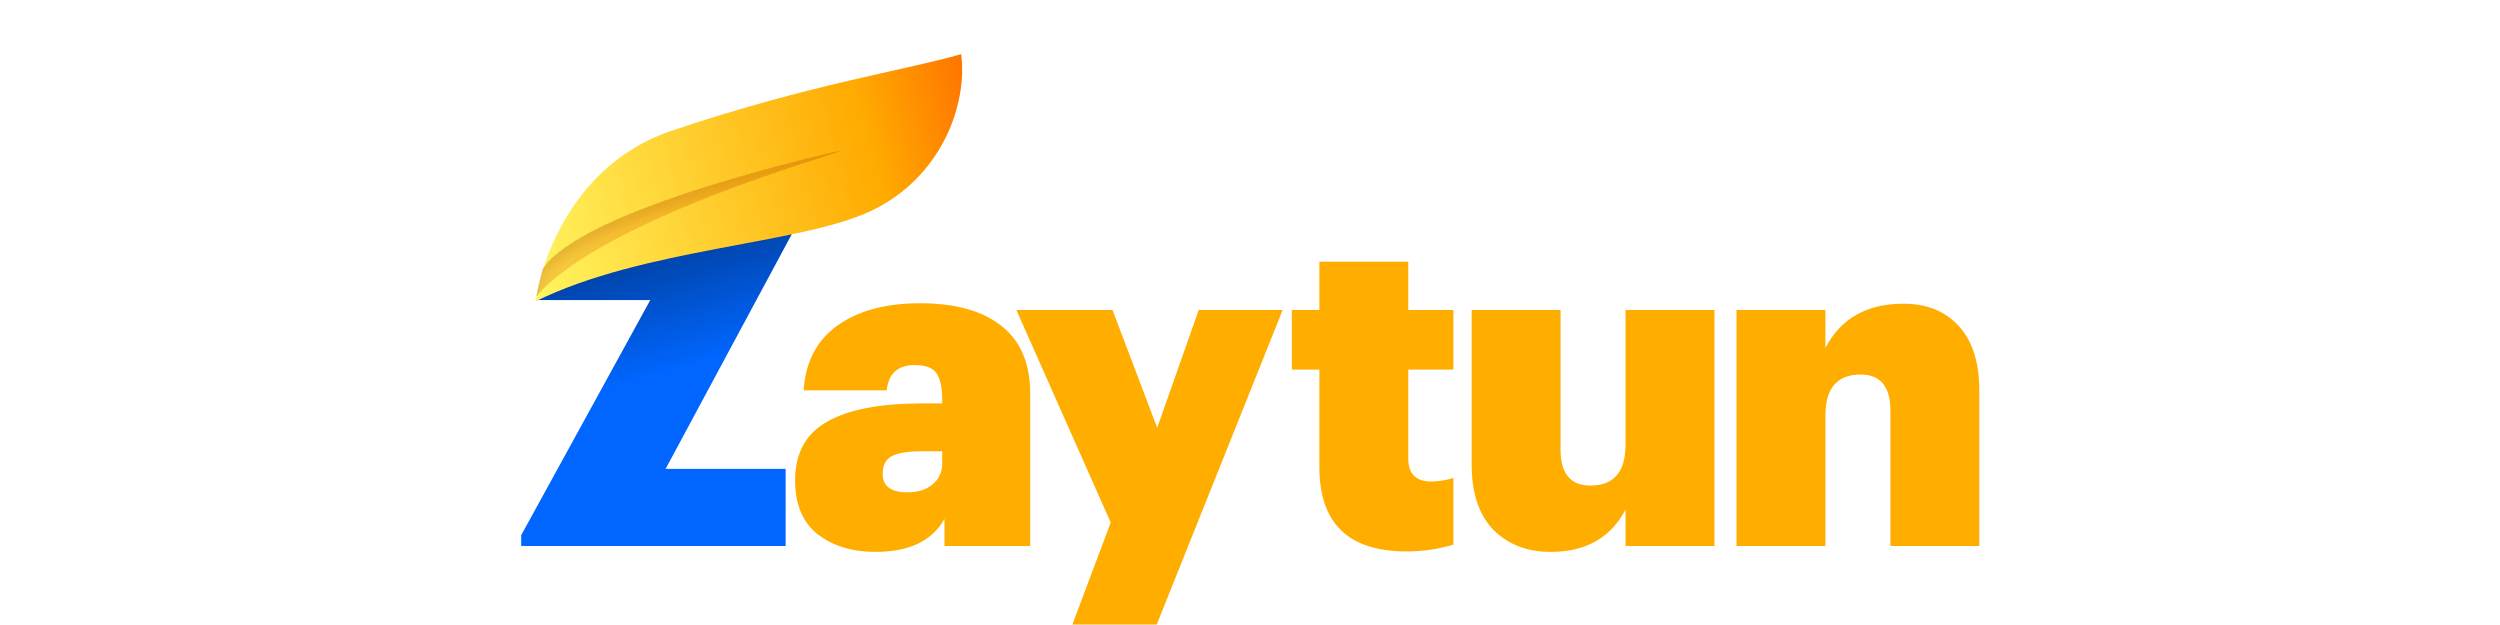
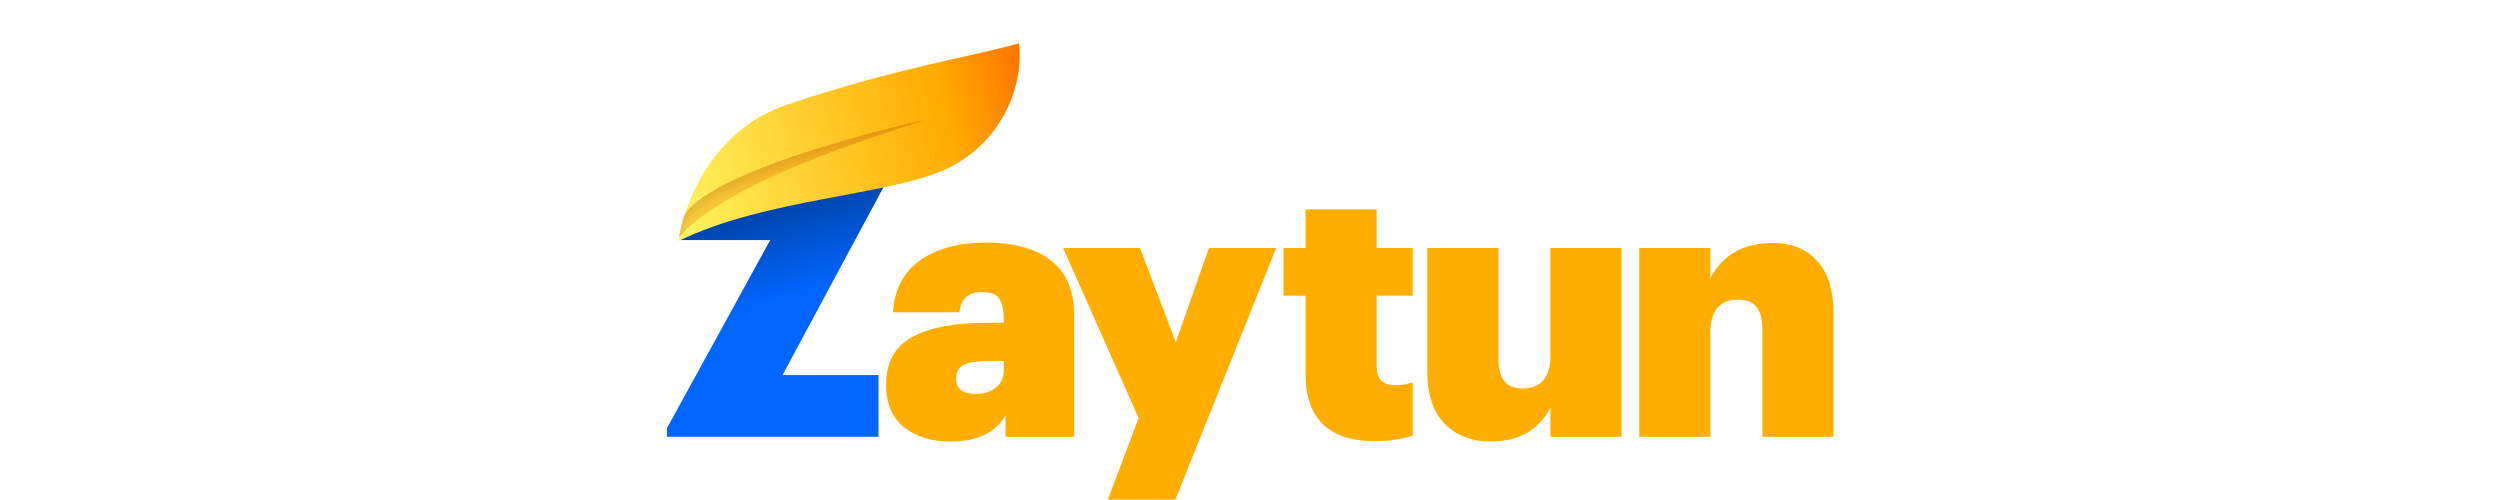
- <svg xmlns="http://www.w3.org/2000/svg" width="200" height="50" viewBox="0 0 647 277" fill="none">
+ <svg xmlns="http://www.w3.org/2000/svg" width="250" height="50" viewBox="0 0 647 277" fill="none">
  <path d="M0.492 237.2L57.692 133H7.269L22.5 99H121.092H123L64.492 207.8H117.692V242H0.492V237.2Z" fill="url(#paint0_linear_392_0)" />
  <path d="M157.483 244.6C147.216 244.6 138.683 242 131.883 236.8C125.216 231.467 121.883 223.533 121.883 213C121.883 201 126.549 192.333 135.883 187C145.349 181.533 159.416 178.8 178.083 178.8H187.083V177C187.083 171.933 186.283 168.133 184.683 165.6C183.083 163.067 179.816 161.8 174.883 161.8C167.416 161.8 163.283 165.533 162.483 173H125.683C126.483 160.467 131.416 150.933 140.483 144.4C149.683 137.733 161.949 134.4 177.283 134.4C192.883 134.4 204.883 137.733 213.283 144.4C221.816 151.067 226.083 161.067 226.083 174.4V242H188.083V230C182.616 239.733 172.416 244.6 157.483 244.6ZM171.683 218.2C176.216 218.2 179.883 217.067 182.683 214.8C185.616 212.4 187.083 209.267 187.083 205.4V200H178.683C172.016 200 167.349 200.733 164.683 202.2C162.016 203.667 160.683 206.267 160.683 210C160.683 215.467 164.349 218.2 171.683 218.2Z" fill="#FFAE00" />
  <path d="M261.769 231.6L219.969 137.4H262.569L282.369 189.6L300.769 137.4H337.969L282.169 276.8H244.769L261.769 231.6Z" fill="#FFAE00" />
  <path d="M392.844 244.4C367.11 244.4 354.244 231.933 354.244 207V163.8H342.044V137.4H354.244V116H393.644V137.4H413.644V163.8H393.644V203.2C393.644 210 397.044 213.4 403.844 213.4C407.177 213.4 410.444 212.867 413.644 211.8V241.4C406.844 243.4 399.91 244.4 392.844 244.4Z" fill="#FFAE00" />
  <path d="M456.741 244.6C446.341 244.6 437.874 241.333 431.341 234.8C424.941 228.133 421.741 218.533 421.741 206V137.4H461.141V199.2C461.141 209.867 465.541 215.2 474.341 215.2C484.741 215.2 489.941 209.133 489.941 197V137.4H529.341V242H489.941V225.8C483.407 238.333 472.341 244.6 456.741 244.6Z" fill="#FFAE00" />
  <path d="M539.127 137.4H578.527V154.2C585.327 141.133 596.86 134.6 613.127 134.6C623.393 134.6 631.527 137.867 637.527 144.4C643.66 150.933 646.727 160.533 646.727 173.2V242H607.327V182C607.327 171.333 602.927 166 594.127 166C583.727 166 578.527 172.067 578.527 184.2V242H539.127V137.4Z" fill="#FFAE00" />
  <path d="M67 58C24 72.5 9.409 114.964 7.001 133.492C54.687 109.974 124.252 108.311 155.5 93.5C186.748 78.69 198.371 46.494 195.5 24C171.5 31 128.368 37.306 67 58Z" fill="url(#paint1_linear_392_0)" />
  <g filter="url(#filter0_i_392_0)">
    <path d="M141.5 67C138.3 68.6 37.379 97.17 7.379 130.987C7.879 127.987 8 127.5 10 119.5C27.5 92 141.5 67 141.5 67Z" fill="#E67300" fill-opacity="0.3" />
  </g>
  <defs>
    <filter id="filter0_i_392_0" x="7.379" y="67" width="134.121" height="67.987" filterUnits="userSpaceOnUse" color-interpolation-filters="sRGB">
      <feFlood flood-opacity="0" result="BackgroundImageFix" />
      <feBlend mode="normal" in="SourceGraphic" in2="BackgroundImageFix" result="shape" />
      <feColorMatrix in="SourceAlpha" type="matrix" values="0 0 0 0 0 0 0 0 0 0 0 0 0 0 0 0 0 0 127 0" result="hardAlpha" />
      <feOffset dy="4" />
      <feGaussianBlur stdDeviation="2.5" />
      <feComposite in2="hardAlpha" operator="arithmetic" k2="-1" k3="1" />
      <feColorMatrix type="matrix" values="0 0 0 0 0.6 0 0 0 0 0.35 0 0 0 0 0 0 0 0 0.2 0" />
      <feBlend mode="normal" in2="shape" result="effect1_innerShadow_392_0" />
    </filter>
    <linearGradient id="paint0_linear_392_0" x1="66.5" y1="85.5" x2="87" y2="159" gradientUnits="userSpaceOnUse">
      <stop stop-color="#003380" />
      <stop offset="1" stop-color="#0066FF" />
    </linearGradient>
    <linearGradient id="paint1_linear_392_0" x1="9.306" y1="131.156" x2="226.375" y2="72.618" gradientUnits="userSpaceOnUse">
      <stop stop-color="#FFF45F" />
      <stop offset="0.708" stop-color="#FFAA00" />
      <stop offset="0.964" stop-color="#FF6B00" />
    </linearGradient>
  </defs>
</svg>
